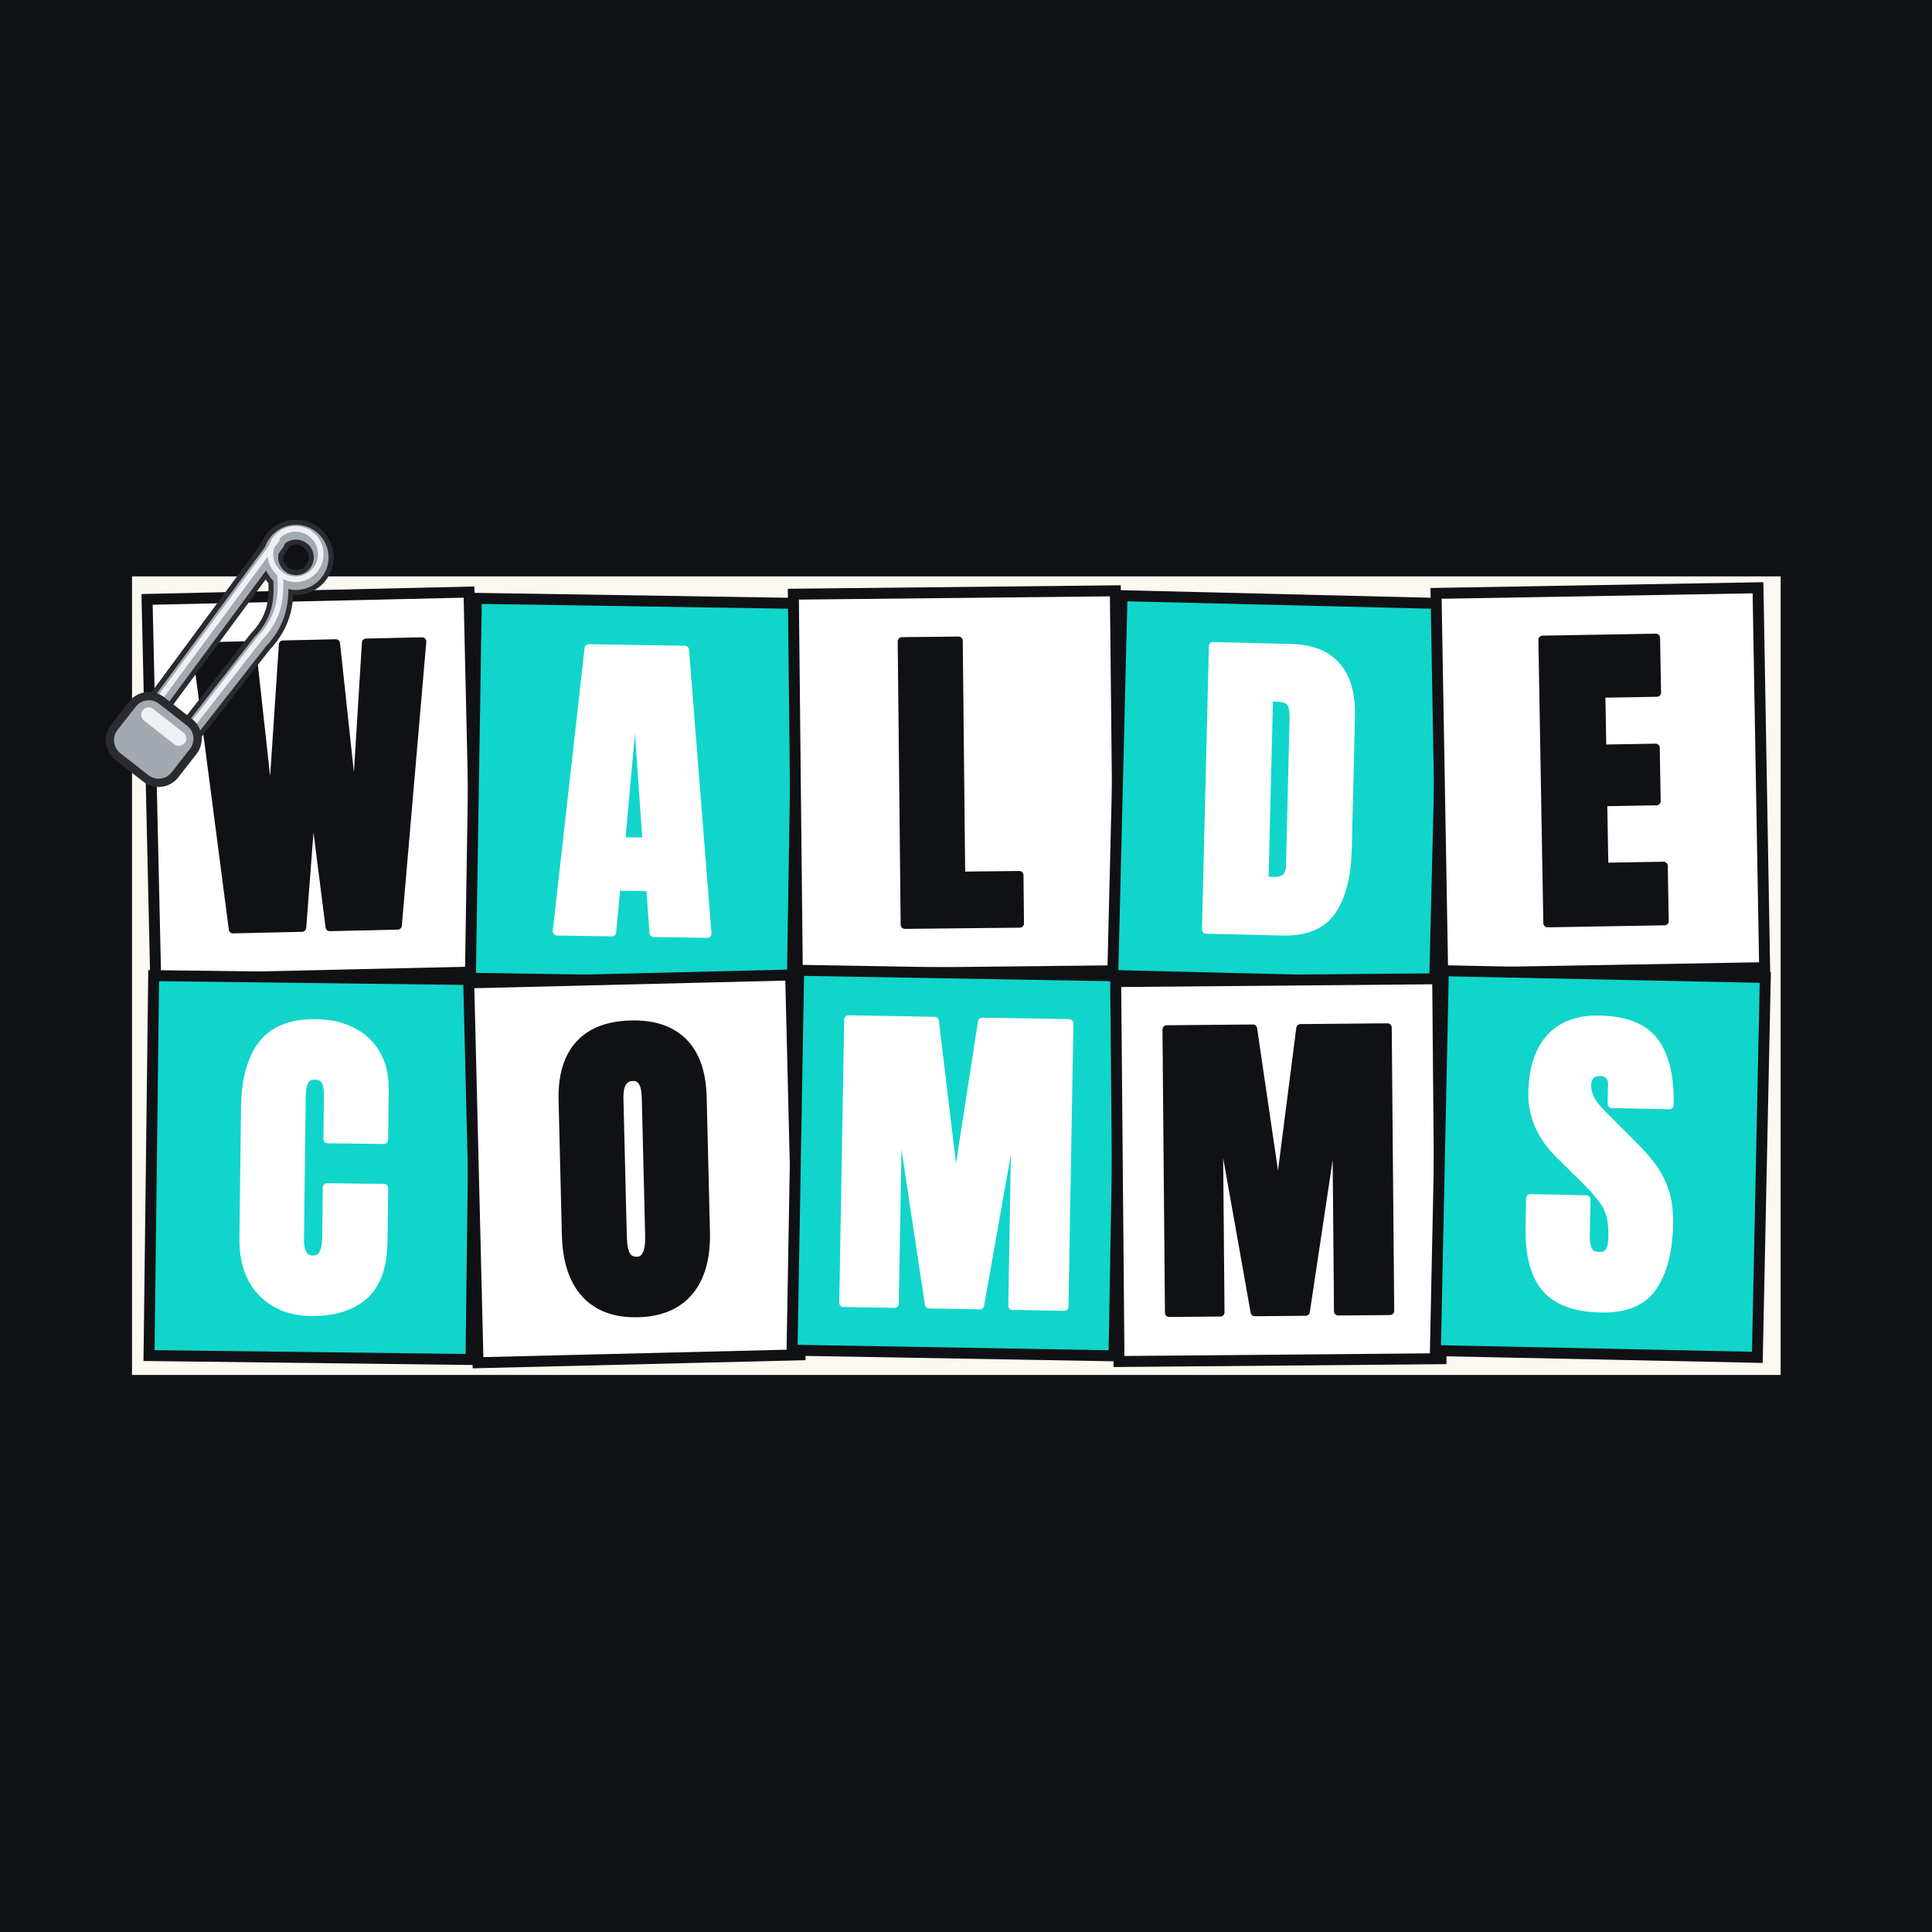
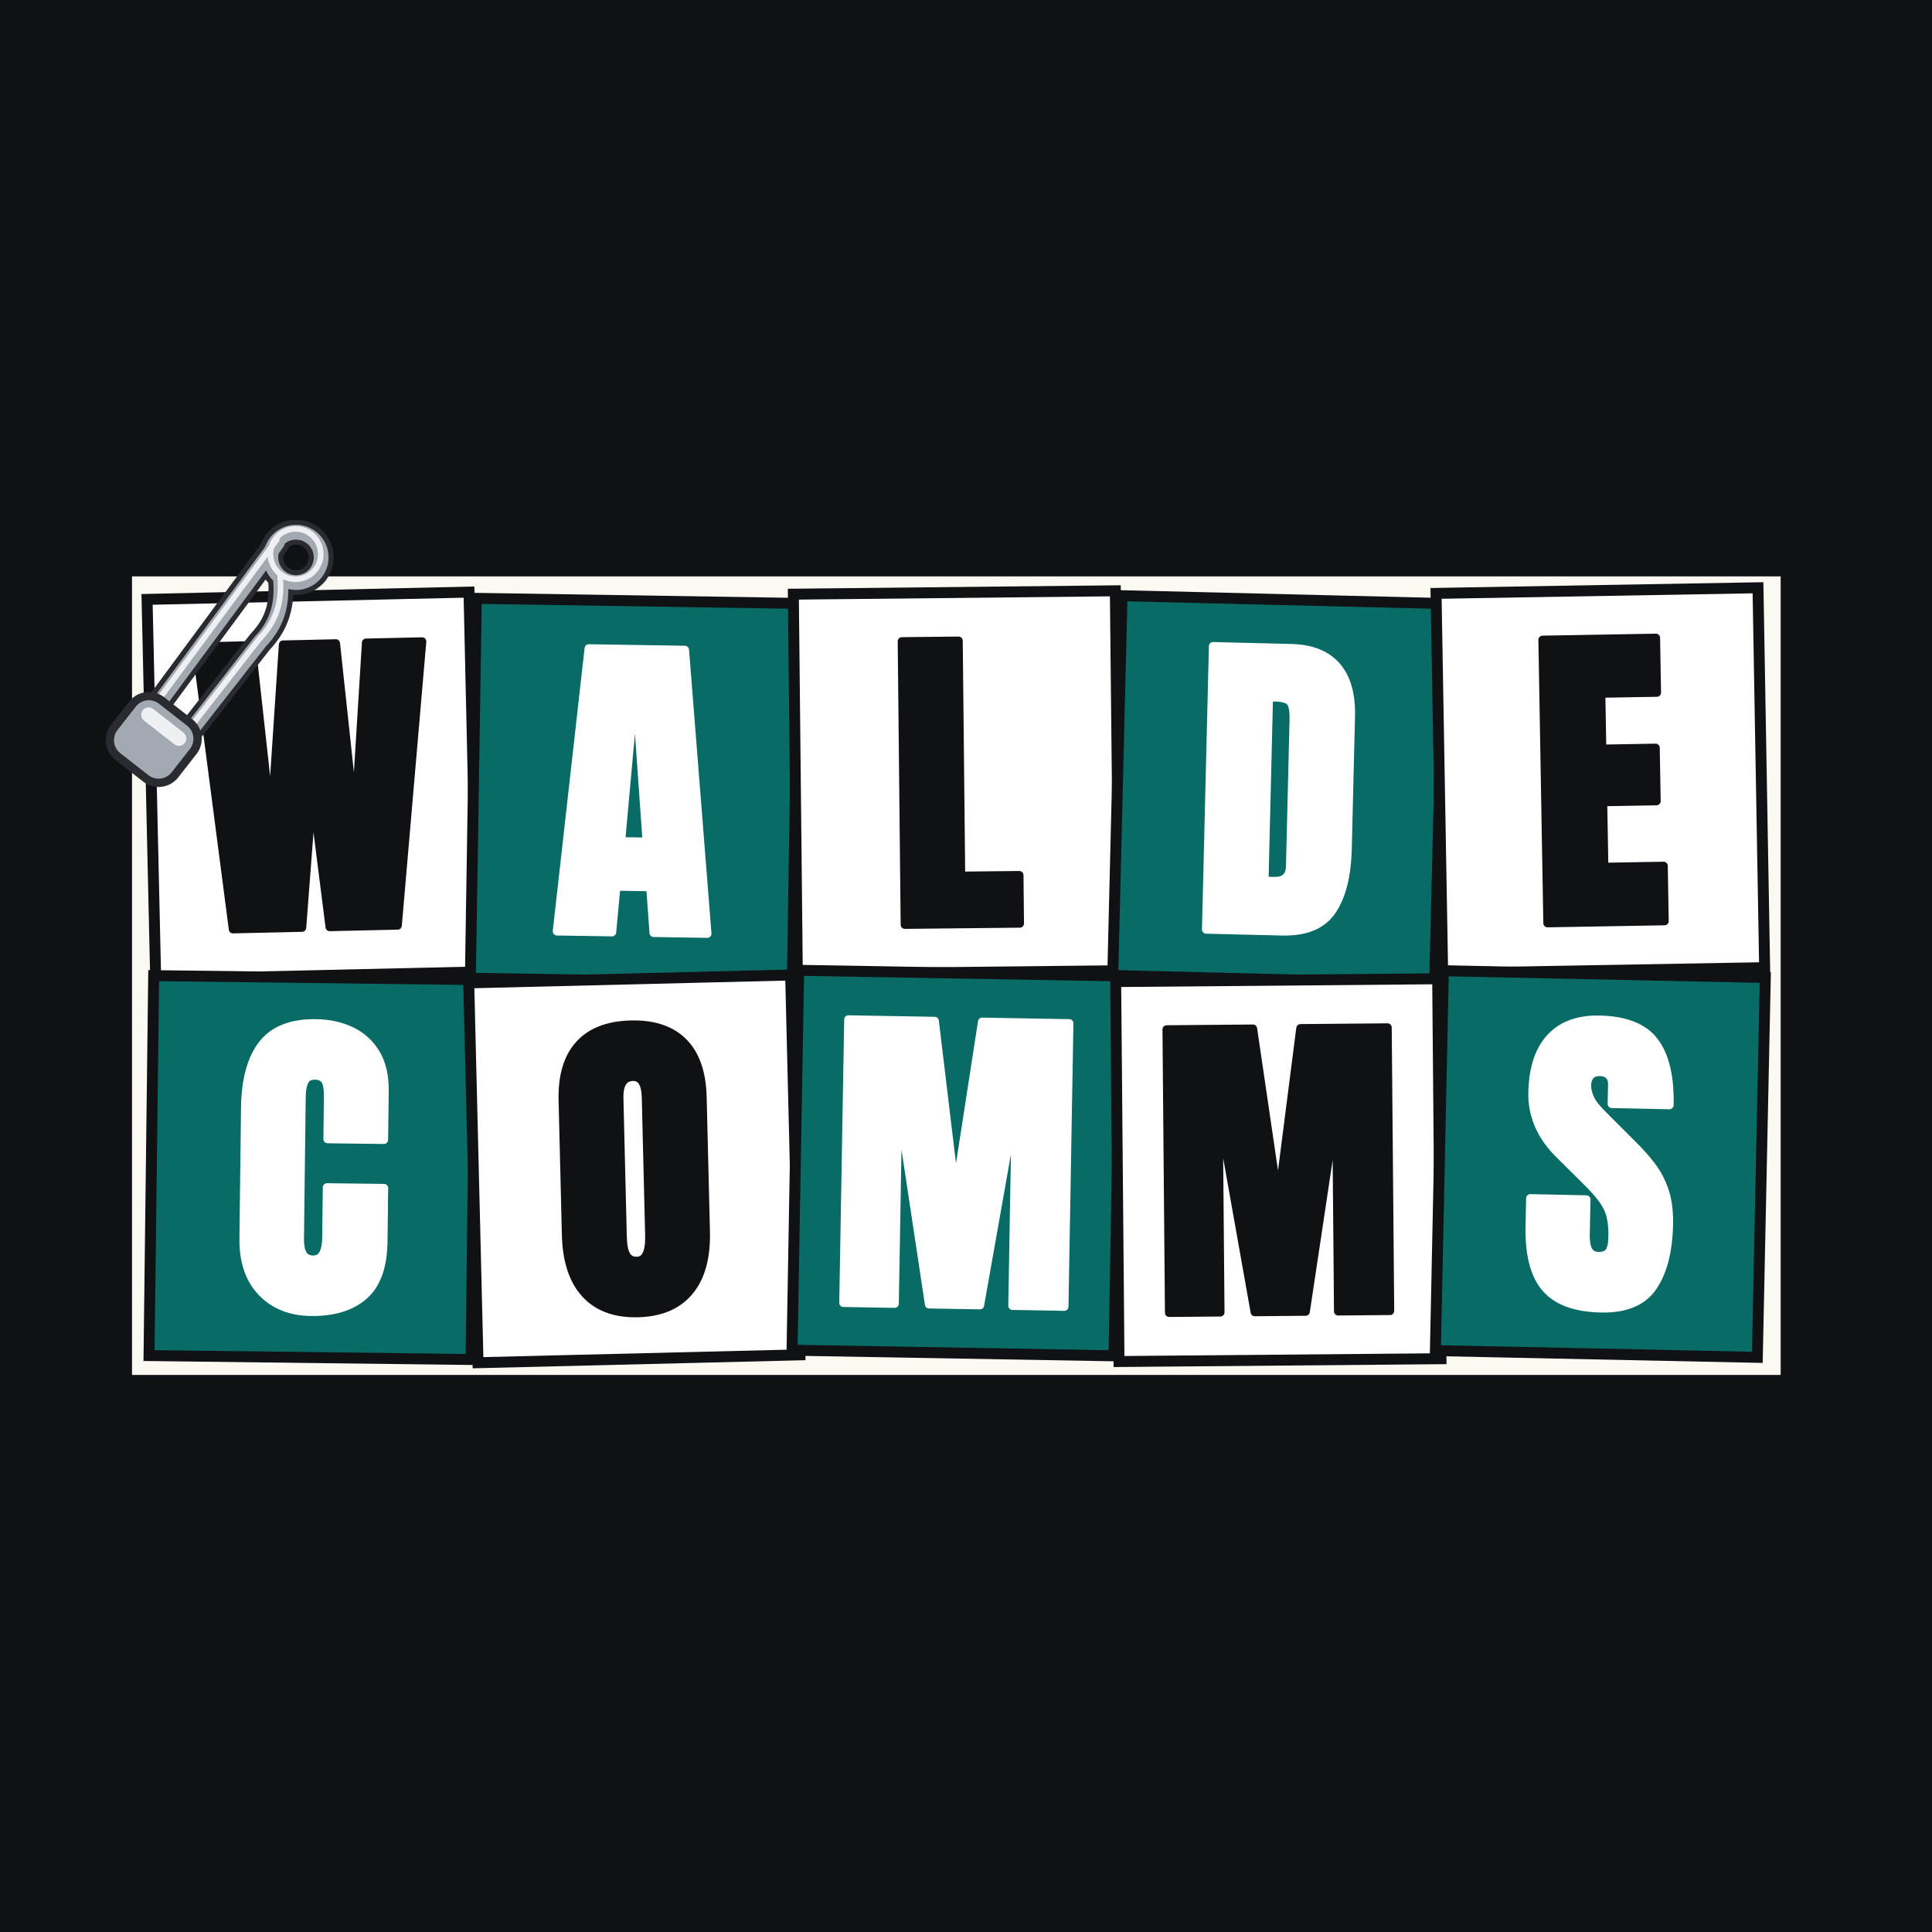
<svg xmlns="http://www.w3.org/2000/svg" viewBox="-47.0 -185.0 600 600" role="img" aria-label="WaldeComms">
  <rect x="-47.0" y="-185.0" width="600" height="600" fill="#101114" />
  <rect x="-7.50" y="-7.50" width="515.00" height="251.00" fill="#FCF9F2" stroke="#101114" stroke-width="3" />
  <g transform="translate(0.00,0.00) rotate(-1.3,50.0,59.0)">
    <rect width="100" height="118" fill="#fff" stroke="#101114" stroke-width="3.4" />
    <path d="M24.35 103.0 14.9 15.0H32.1L36.95 70.55L41.9 15.0H58.3L63.0 70.55L67.7 15.0H85.1L75.5 103.0H54.4L50.0 60.65L45.8 103.0Z" fill="#101114" stroke="#101114" stroke-width="2.6" stroke-linejoin="round" />
  </g>
  <g transform="translate(100.00,1.60) rotate(0.9,50.0,59.0)">
-     <rect width="100" height="118" fill="#11D5CA" stroke="#101114" stroke-width="3.4" />
+     <rect width="100" height="118" fill="#086B65" stroke="#101114" stroke-width="3.4" />
    <path d="M26.65 103.0 35.15 15.0H65.0L73.35 103.0H56.7L55.45 88.8H44.85L43.75 103.0ZM46.1 74.75H54.1L50.25 30.0H49.45Z" fill="#fff" stroke="#fff" stroke-width="2.6" stroke-linejoin="round" />
  </g>
  <g transform="translate(200.00,-1.00) rotate(-0.6,50.0,59.0)">
    <rect width="100" height="118" fill="#fff" stroke="#101114" stroke-width="3.4" />
    <path d="M33.55 103.0V15.0H51.15V88.0H69.25V103.0Z" fill="#101114" stroke="#101114" stroke-width="2.6" stroke-linejoin="round" />
  </g>
  <g transform="translate(300.00,1.20) rotate(1.4,50.0,59.0)">
-     <rect width="100" height="118" fill="#11D5CA" stroke="#101114" stroke-width="3.4" />
+     <rect width="100" height="118" fill="#086B65" stroke="#101114" stroke-width="3.4" />
    <path d="M28.65 103.0V15.0H52.85Q62.35 15.0 67.15 20.275Q71.95 25.55 71.95 35.7V76.9Q71.95 89.4 67.575 96.2Q63.2 103.0 52.25 103.0ZM46.35 87.45H49.4Q54.25 87.45 54.25 82.75V37.35Q54.25 32.95 53.075 31.675Q51.9 30.4 48.3 30.4H46.35Z" fill="#fff" stroke="#fff" stroke-width="2.6" stroke-linejoin="round" />
  </g>
  <g transform="translate(400.00,-1.60) rotate(-1.0,50.0,59.0)">
    <rect width="100" height="118" fill="#fff" stroke="#101114" stroke-width="3.4" />
    <path d="M32.825 103.0V15.0H68.025V32.0H50.725V49.15H67.325V65.7H50.725V85.85H69.175V103.0Z" fill="#101114" stroke="#101114" stroke-width="2.6" stroke-linejoin="round" />
  </g>
  <g transform="translate(0.00,118.60) rotate(0.7,50.0,59.0)">
-     <rect width="100" height="118" fill="#11D5CA" stroke="#101114" stroke-width="3.4" />
+     <rect width="100" height="118" fill="#086B65" stroke="#101114" stroke-width="3.4" />
    <path d="M50.125 103.8Q40.575 103.8 34.75 97.85Q28.925 91.9 28.925 81.2V40.6Q28.925 27.8 34.0 21Q39.075 14.2 50.525 14.2Q56.775 14.2 61.65 16.5Q66.525 18.8 69.325 23.375Q72.125 27.95 72.125 34.9V50.1H54.625V37.1Q54.625 33.15 53.625 31.775Q52.625 30.4 50.525 30.4Q48.075 30.4 47.225 32.175Q46.375 33.95 46.375 36.9V80.95Q46.375 84.6 47.45 86.1Q48.525 87.6 50.525 87.6Q52.775 87.6 53.7 85.75Q54.625 83.9 54.625 80.95V65.1H72.325V81.75Q72.325 93.35 66.475 98.575Q60.625 103.8 50.125 103.8Z" fill="#fff" stroke="#fff" stroke-width="2.6" stroke-linejoin="round" />
  </g>
  <g transform="translate(100.00,119.00) rotate(-1.4,50.0,59.0)">
    <rect width="100" height="118" fill="#fff" stroke="#101114" stroke-width="3.4" />
    <path d="M50.0 103.8Q39.45 103.8 33.875 97.425Q28.3 91.05 28.3 79.0V37.2Q28.3 25.9 33.825 20.05Q39.35 14.2 50.0 14.2Q60.65 14.2 66.175 20.05Q71.7 25.9 71.7 37.2V79.0Q71.7 91.05 66.125 97.425Q60.55 103.8 50.0 103.8ZM50.15 87.6Q54.15 87.6 54.15 79.85V36.9Q54.15 30.4 50.25 30.4Q45.85 30.4 45.85 37.05V79.95Q45.85 84.05 46.85 85.825Q47.85 87.6 50.15 87.6Z" fill="#101114" stroke="#101114" stroke-width="2.6" stroke-linejoin="round" />
  </g>
  <g transform="translate(200.00,117.20) rotate(1.0,50.0,59.0)">
-     <rect width="100" height="118" fill="#11D5CA" stroke="#101114" stroke-width="3.4" />
+     <rect width="100" height="118" fill="#086B65" stroke="#101114" stroke-width="3.4" />
    <path d="M15.7 103.0V15.0H42.5L49.9 68.65L57.25 15.0H84.3V103.0H68.2V39.6L58.1 103.0H42.3L31.6 39.6V103.0Z" fill="#fff" stroke="#fff" stroke-width="2.6" stroke-linejoin="round" />
  </g>
  <g transform="translate(300.00,119.40) rotate(-0.5,50.0,59.0)">
    <rect width="100" height="118" fill="#fff" stroke="#101114" stroke-width="3.4" />
    <path d="M15.7 103.0V15.0H42.5L49.9 68.65L57.25 15.0H84.3V103.0H68.2V39.6L58.1 103.0H42.3L31.6 39.6V103.0Z" fill="#101114" stroke="#101114" stroke-width="2.6" stroke-linejoin="round" />
  </g>
  <g transform="translate(400.00,117.50) rotate(1.2,50.0,59.0)">
-     <rect width="100" height="118" fill="#11D5CA" stroke="#101114" stroke-width="3.4" />
+     <rect width="100" height="118" fill="#086B65" stroke="#101114" stroke-width="3.4" />
    <path d="M51.175 103.8Q39.125 103.8 33.8 97.8Q28.475 91.8 28.475 78.7V70.1H45.875V81.1Q45.875 84.15 46.8 85.875Q47.725 87.6 50.025 87.6Q52.425 87.6 53.35 86.2Q54.275 84.8 54.275 81.6Q54.275 77.55 53.475 74.825Q52.675 72.1 50.7 69.625Q48.725 67.15 45.225 63.85L37.325 56.35Q28.475 48.0 28.475 37.25Q28.475 26.0 33.7 20.1Q38.925 14.2 48.825 14.2Q60.925 14.2 66.0 20.65Q71.075 27.1 71.075 40.25H53.175V34.2Q53.175 32.4 52.15 31.4Q51.125 30.4 49.375 30.4Q47.275 30.4 46.3 31.575Q45.325 32.75 45.325 34.6Q45.325 36.45 46.325 38.6Q47.325 40.75 50.275 43.55L60.425 53.3Q63.475 56.2 66.025 59.425Q68.575 62.65 70.125 66.925Q71.675 71.2 71.675 77.35Q71.675 89.75 67.1 96.775Q62.525 103.8 51.175 103.8Z" fill="#fff" stroke="#fff" stroke-width="2.6" stroke-linejoin="round" />
  </g>
  <g transform="translate(20,20) rotate(38) scale(.92)">
    <g fill="none" stroke="#2A2B30" stroke-width="8.4" stroke-linecap="round" stroke-linejoin="round">
      <path d="M-8,-44 L-6,30" />
      <path d="M0,-35.5 C5,-30 9,-24 8,-14 L8,30" />
      <circle cx="0" cy="-44" r="8.5" />
    </g>
    <g fill="none" stroke="#A3A9B1" stroke-width="5" stroke-linecap="round" stroke-linejoin="round">
      <path d="M-8,-44 L-6,30" />
      <path d="M0,-35.5 C5,-30 9,-24 8,-14 L8,30" />
      <circle cx="0" cy="-44" r="8.5" />
    </g>
    <g fill="none" stroke="#EEF0F3" stroke-width="1.9" stroke-linecap="round" transform="translate(-.8,-.8)">
      <path d="M-8,-44 L-6,30" />
      <path d="M0,-35.5 C5,-30 9,-24 8,-14 L8,30" />
      <circle cx="0" cy="-44" r="8.5" />
    </g>
    <rect x="-13" y="22" width="26" height="24" rx="7" fill="#A3A9B1" stroke="#2A2B30" stroke-width="2.8" />
    <rect x="-9" y="26" width="18" height="5" rx="2.5" fill="#EEF0F3" />
  </g>
</svg>
